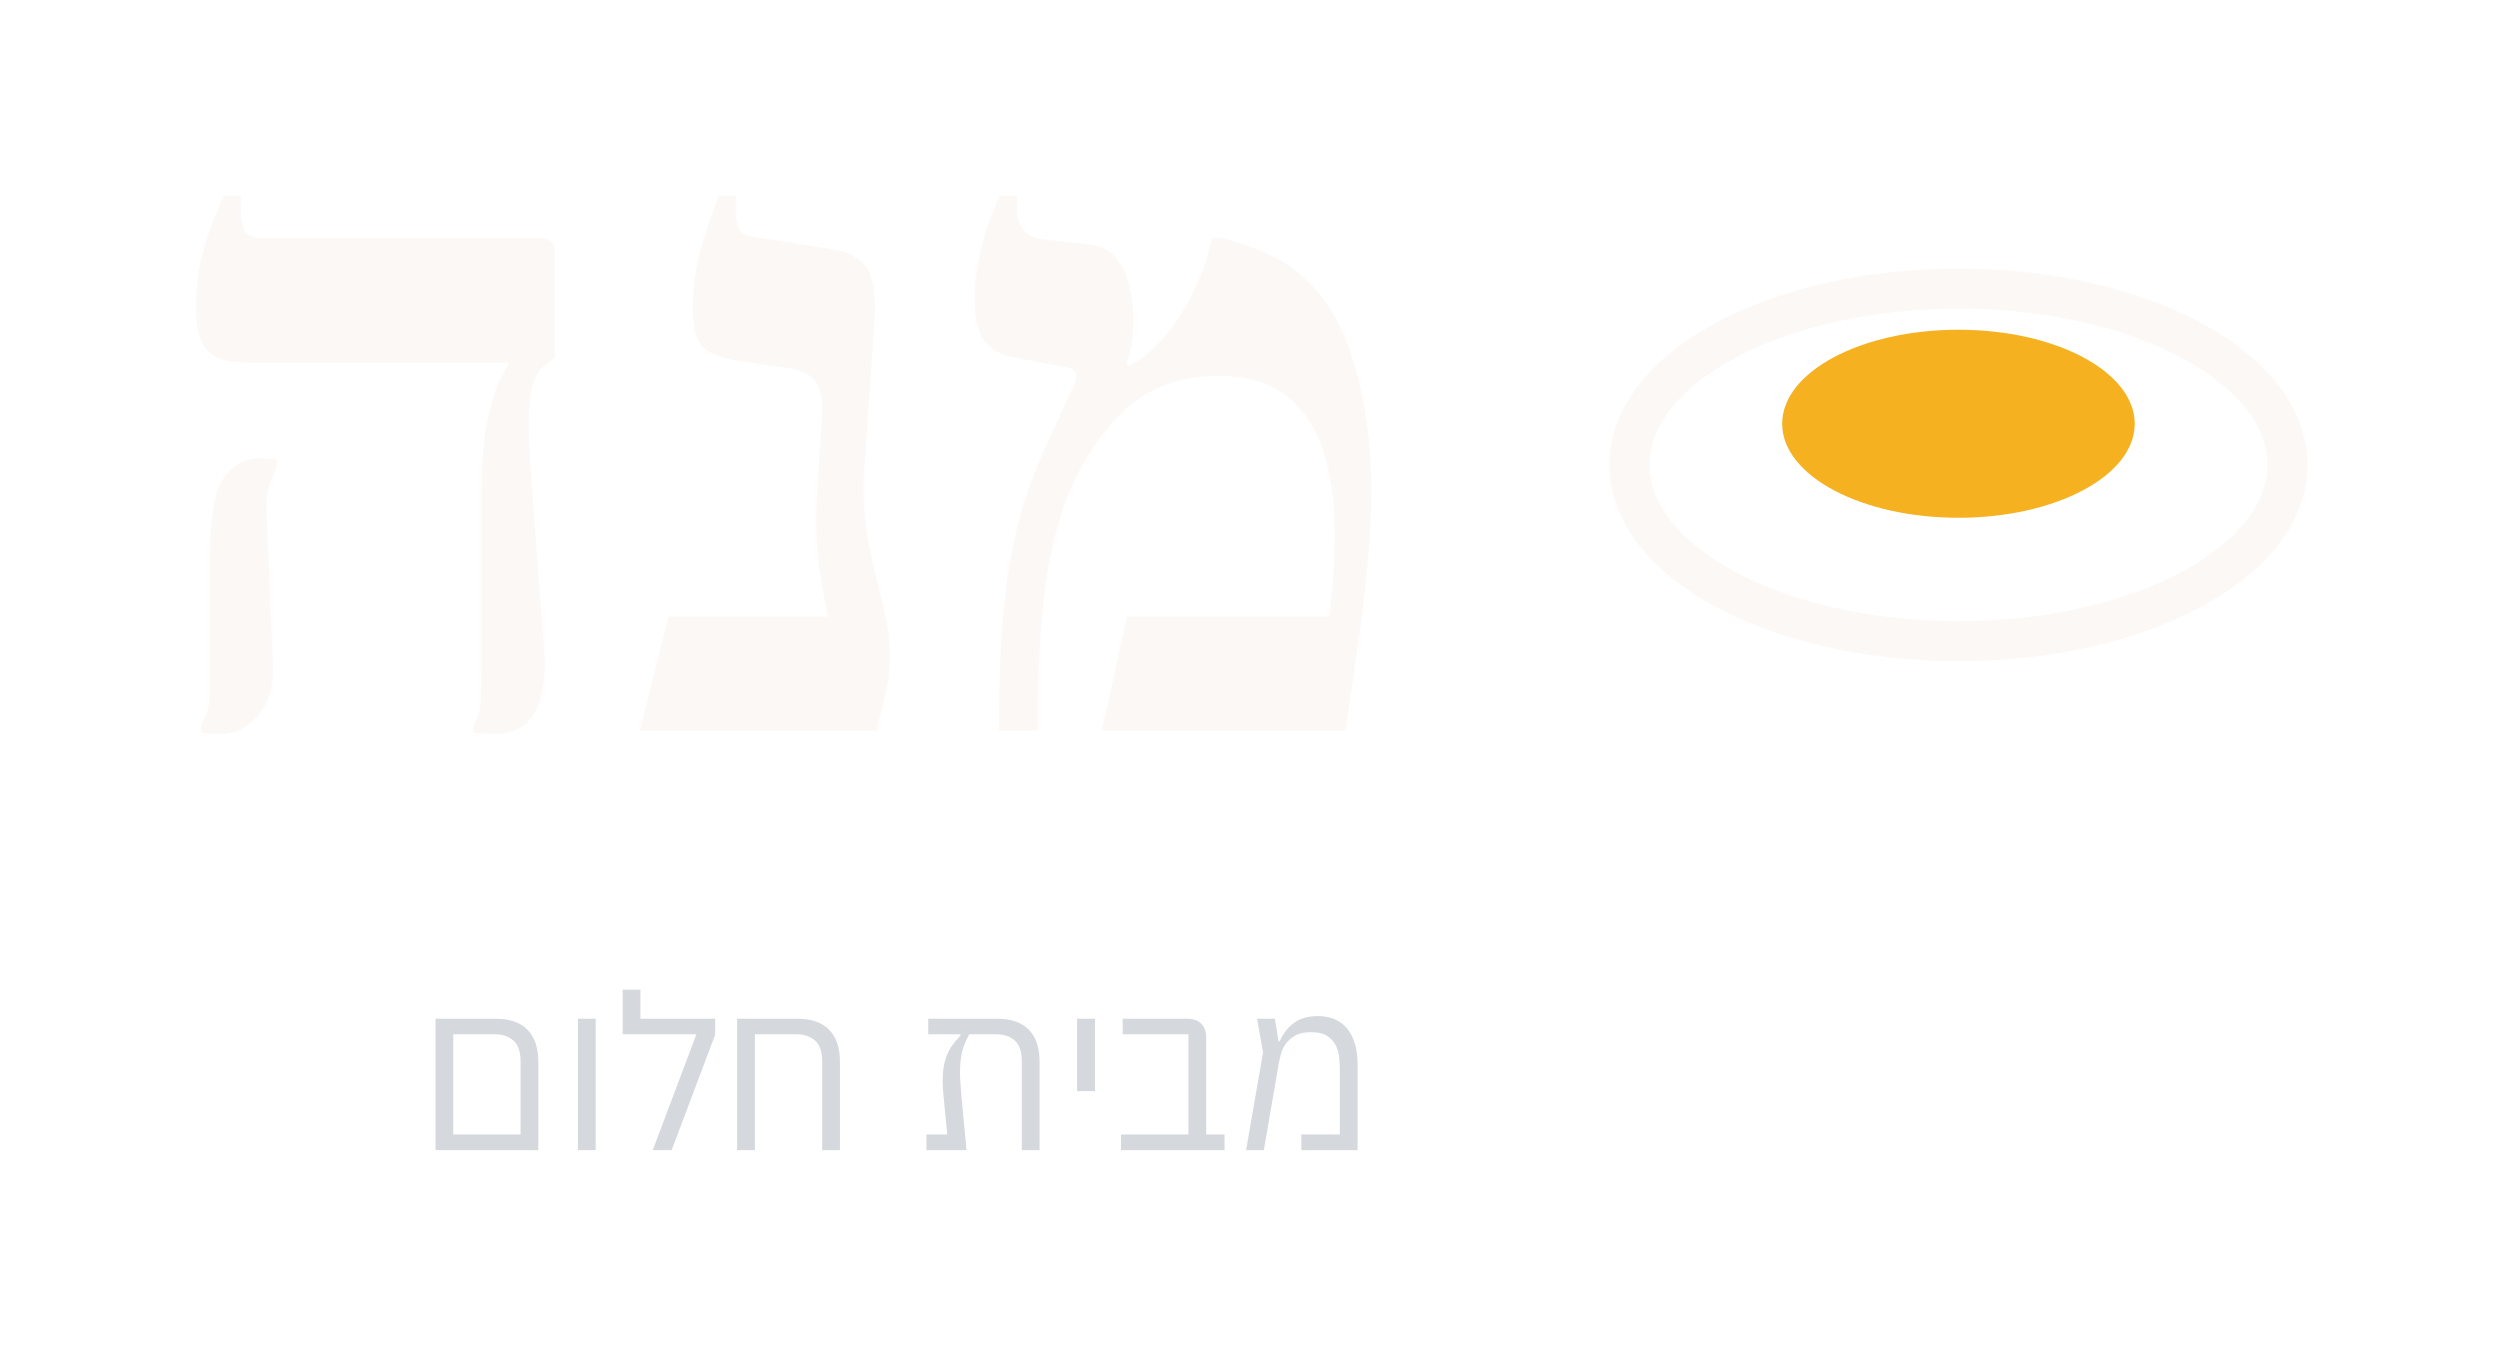
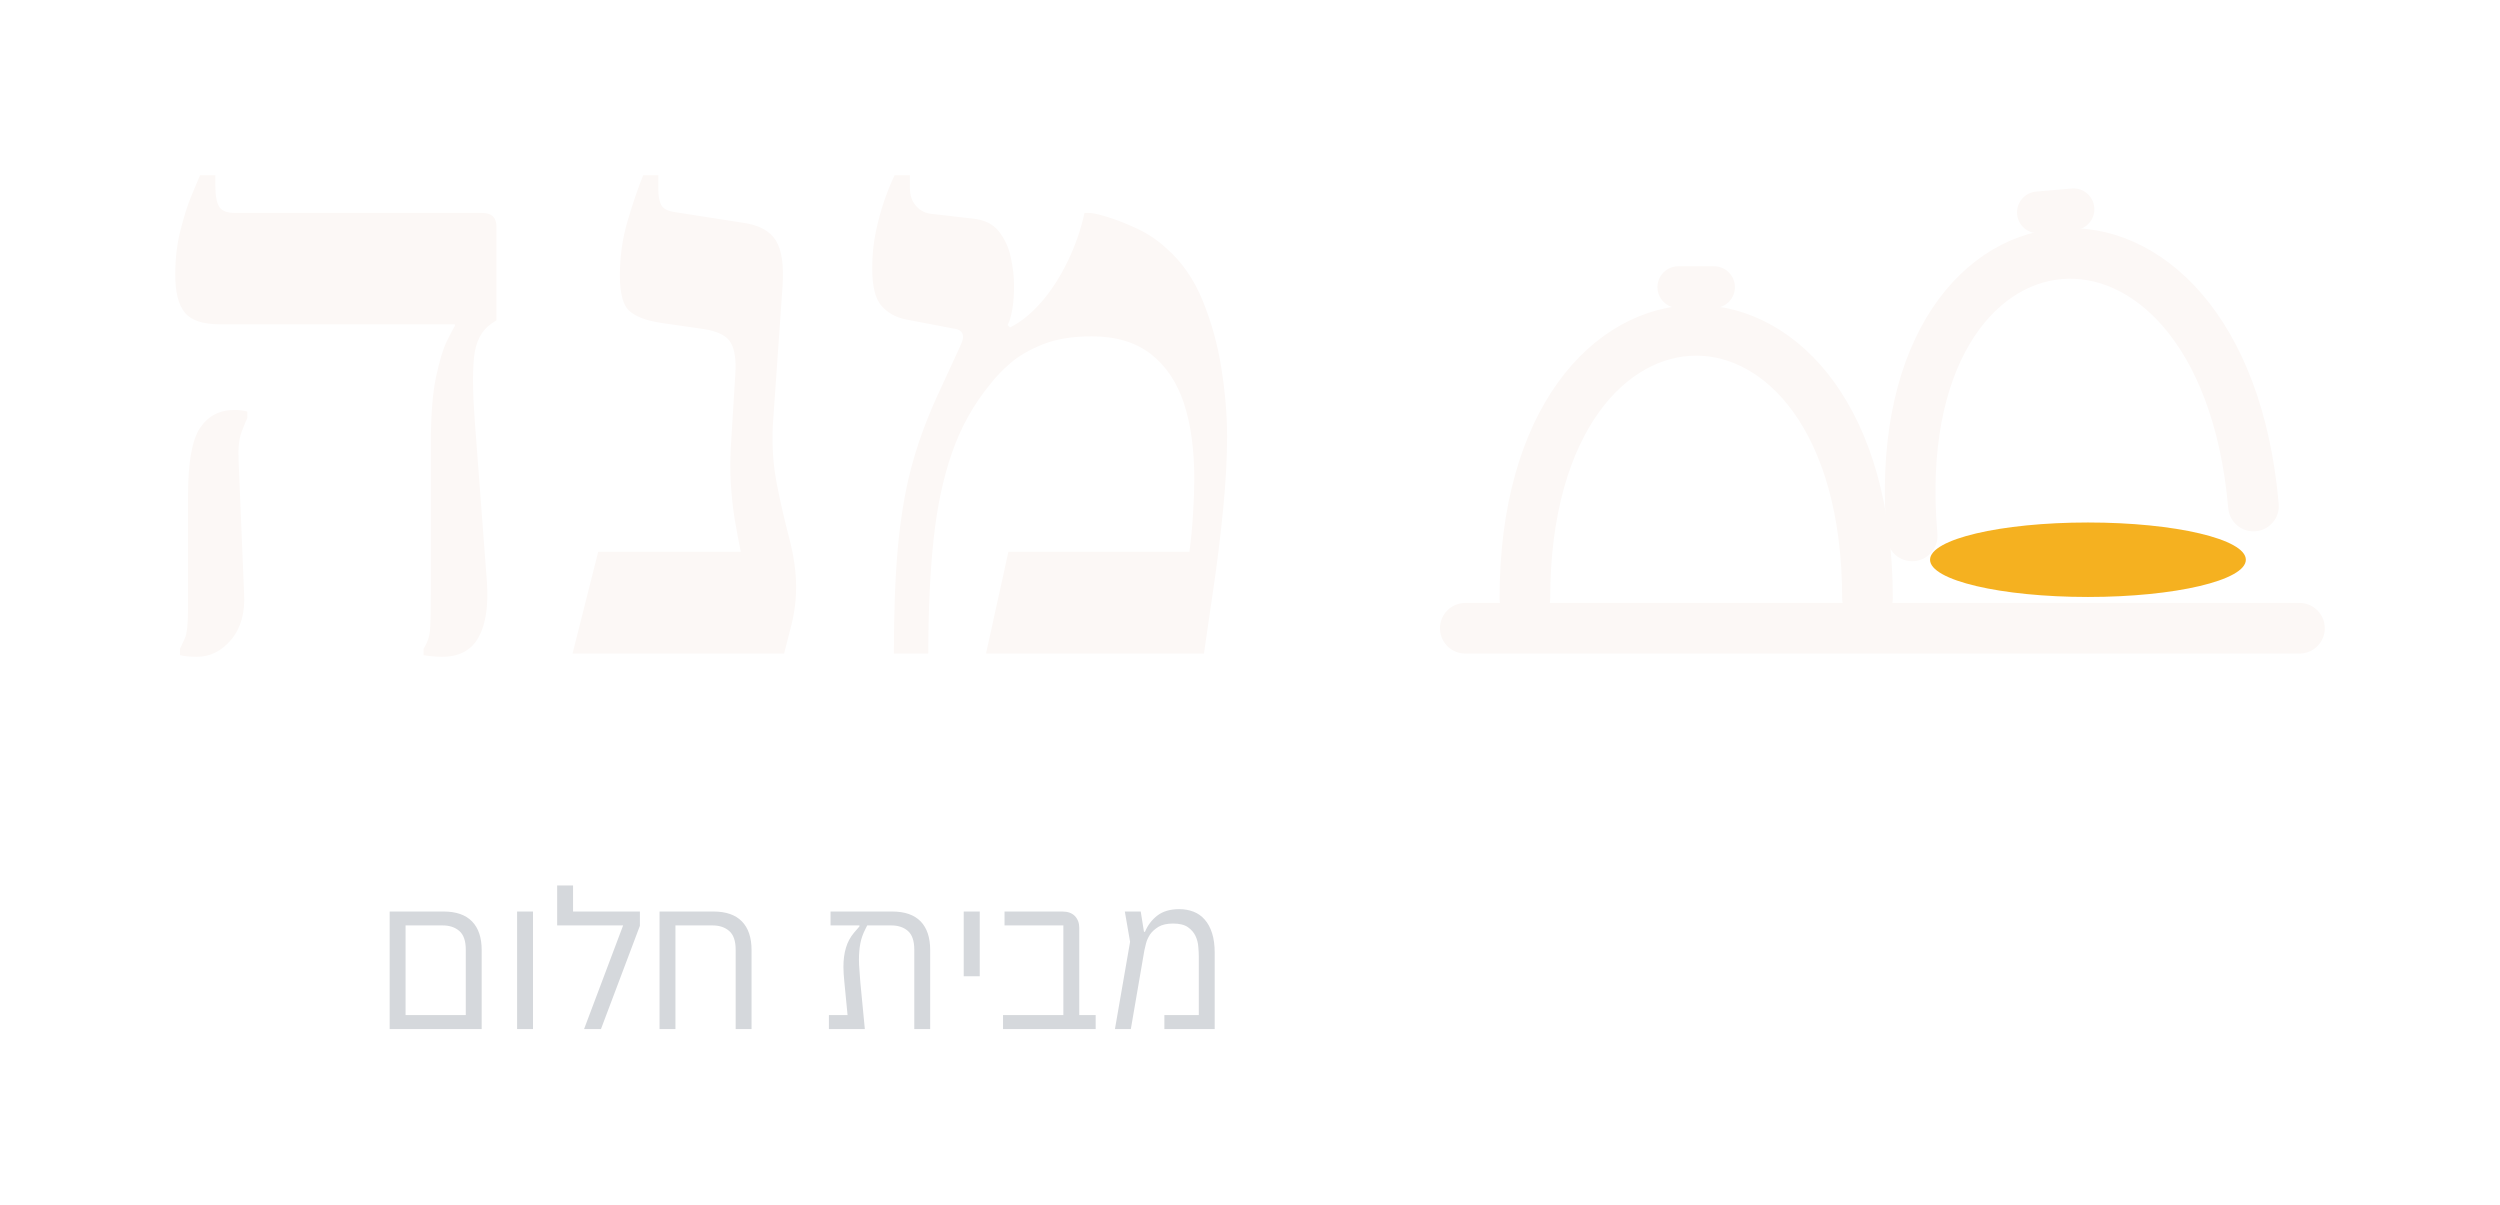
- <svg xmlns="http://www.w3.org/2000/svg" viewBox="0 0 178.7 96.21" width="178.7" height="96.21" role="img">
-   <g transform="translate(113.11 5.09) scale(0.84)">
-     <ellipse cx="32" cy="33.5" rx="28" ry="15" fill="none" stroke="#FCF8F6" stroke-width="3.4" />
-     <ellipse cx="32" cy="30" rx="15" ry="8" fill="#F5B120" />
+ <svg xmlns="http://www.w3.org/2000/svg" viewBox="0 0 199.72 96.21" width="199.72" height="96.21" role="img">
+   <g transform="translate(112.3 -9.31) scale(1.19)">
+     <ellipse cx="45.8" cy="45.4" rx="10.6" ry="2.5" fill="#F5B120" />
+     <path d="M4 50H60" stroke="#FCF8F6" stroke-width="3.4" stroke-linecap="round" fill="none" />
+     <path d="M8 48C8 24 31 24 31 48" stroke="#FCF8F6" stroke-width="3.4" stroke-linecap="round" fill="none" />
+     <rect x="16.9" y="25.7" width="5.2" height="2.8" rx="1.4" fill="#FCF8F6" />
+     <g transform="translate(0 -4.2) rotate(-5 34 48)">
+       <path d="M34 48C34 24 57 24 57 48" stroke="#FCF8F6" stroke-width="3.4" stroke-linecap="round" fill="none" />
+       <rect x="42.9" y="25.7" width="5.2" height="2.8" rx="1.4" fill="#FCF8F6" />
+     </g>
  </g>
  <path transform="translate(14 52.21)" fill="#FCF8F6" d="M21.31 0.26L21.31 0.26Q20.93 0.26 20.54 0.22Q20.16 0.19 19.84 0.13L19.84 0.13L19.84 -0.38Q20.29 -1.09 20.35 -1.86Q20.42 -2.62 20.42 -4.8L20.42 -4.8L20.42 -16.83Q20.42 -20.1 20.83 -22.08Q21.25 -24.06 21.73 -25.02Q22.21 -25.98 22.34 -26.18L22.34 -26.18L22.34 -26.3L3.58 -26.3Q1.54 -26.3 0.77 -27.23Q0 -28.16 0 -30.27L0 -30.27Q0 -32.19 0.42 -33.82Q0.83 -35.46 1.31 -36.61Q1.79 -37.76 1.98 -38.21L1.98 -38.21L3.2 -38.21L3.2 -37.5Q3.2 -36.16 3.52 -35.68Q3.84 -35.2 4.74 -35.2L4.74 -35.2L24.51 -35.2Q25.66 -35.2 25.66 -34.11L25.66 -34.11L25.66 -26.62L25.28 -26.37Q24.06 -25.54 23.87 -23.68Q23.68 -21.82 23.94 -18.43L23.94 -18.43L24.9 -5.7Q25.09 -2.82 24.22 -1.28Q23.36 0.26 21.31 0.26M1.73 0.26L1.73 0.26Q0.9 0.26 0.38 0.13L0.38 0.13L0.38 -0.38Q0.51 -0.64 0.77 -1.22Q1.02 -1.79 1.02 -3.52L1.02 -3.52L1.02 -12.61Q1.02 -16.58 1.98 -18.02Q2.94 -19.46 4.74 -19.46L4.74 -19.46Q5.06 -19.46 5.31 -19.42Q5.57 -19.39 5.76 -19.33L5.76 -19.33L5.76 -18.82Q5.63 -18.56 5.31 -17.73Q4.99 -16.9 5.06 -15.42L5.06 -15.42L5.5 -4.8Q5.63 -2.5 4.48 -1.12Q3.33 0.26 1.73 0.26M48.64 0L31.74 0L33.79 -8.13L45.18 -8.13Q44.93 -9.34 44.7 -10.69Q44.48 -12.03 44.38 -13.63Q44.29 -15.23 44.42 -17.09L44.42 -17.09L44.74 -22.27Q44.86 -24 44.38 -24.83Q43.9 -25.66 42.24 -25.92L42.24 -25.92L38.72 -26.43Q37.06 -26.69 36.29 -27.36Q35.52 -28.03 35.52 -30.21L35.52 -30.21Q35.52 -32.45 36.13 -34.53Q36.74 -36.61 37.38 -38.21L37.38 -38.21L38.59 -38.21L38.59 -37.12Q38.59 -36.29 38.82 -35.84Q39.04 -35.39 39.94 -35.26L39.94 -35.26L45.25 -34.43Q47.23 -34.18 47.97 -33.02Q48.7 -31.87 48.51 -29.25L48.51 -29.25L47.74 -18.24Q47.62 -15.81 48.06 -13.54Q48.51 -11.26 49.06 -9.18Q49.6 -7.1 49.6 -5.31L49.6 -5.31Q49.6 -3.71 49.18 -2.11Q48.77 -0.51 48.64 0L48.64 0M60.16 0L57.41 0Q57.41 -4.99 57.73 -8.48Q58.05 -11.97 58.78 -14.78Q59.52 -17.6 60.86 -20.54L60.86 -20.54L62.72 -24.58Q63.04 -25.22 62.88 -25.57Q62.72 -25.92 62.08 -25.98L62.08 -25.98L58.37 -26.69Q57.15 -26.94 56.42 -27.78Q55.68 -28.61 55.68 -30.78L55.68 -30.78Q55.68 -32.32 55.97 -33.7Q56.26 -35.07 56.67 -36.26Q57.09 -37.44 57.47 -38.21L57.47 -38.21L58.69 -38.21L58.69 -37.18Q58.69 -36.35 59.14 -35.81Q59.58 -35.26 60.29 -35.14L60.29 -35.14L63.68 -34.75Q65.09 -34.62 65.79 -33.73Q66.5 -32.83 66.75 -31.65Q67.01 -30.46 67.01 -29.38L67.01 -29.38Q67.01 -28.35 66.88 -27.55Q66.75 -26.75 66.5 -26.24L66.5 -26.24L66.69 -26.05Q67.97 -26.69 69.15 -28.03Q70.34 -29.38 71.26 -31.26Q72.19 -33.15 72.64 -35.2L72.64 -35.2L73.02 -35.2Q73.41 -35.2 74.46 -34.88Q75.52 -34.56 76.83 -33.95Q78.14 -33.34 79.17 -32.38L79.17 -32.38Q81.02 -30.78 82.08 -28.19Q83.14 -25.6 83.58 -22.75Q84.03 -19.9 84.03 -17.34L84.03 -17.34Q84.03 -14.72 83.71 -11.49Q83.39 -8.26 82.94 -5.22Q82.5 -2.18 82.18 0L82.18 0L64.77 0L66.56 -8.13L81.02 -8.13Q81.22 -9.6 81.31 -11.17Q81.41 -12.74 81.41 -13.95L81.41 -13.95Q81.41 -17.47 80.58 -20Q79.74 -22.53 77.92 -23.94Q76.1 -25.34 73.22 -25.34L73.22 -25.34Q70.91 -25.34 69.31 -24.7Q67.71 -24.06 66.72 -23.2Q65.73 -22.34 65.09 -21.5L65.09 -21.5Q63.1 -19.07 62.05 -16.03Q60.99 -12.99 60.58 -9.09Q60.16 -5.18 60.16 0L60.16 0" />
  <path transform="translate(31.13 82.21)" fill="#D5D8DC" d="M0 0L0 -9.39L4.31 -9.39Q5.81 -9.39 6.58 -8.6Q7.35 -7.81 7.35 -6.31L7.35 -6.31L7.35 0L0 0M1.27 -1.12L6.08 -1.12L6.08 -6.35Q6.08 -7.39 5.56 -7.84Q5.05 -8.28 4.23 -8.28L4.23 -8.28L1.27 -8.28L1.27 -1.12M10.18 0L10.18 -9.39L11.45 -9.39L11.45 0L10.18 0M15.53 0L18.65 -8.28L13.38 -8.28L13.38 -11.47L14.65 -11.47L14.65 -9.39L19.99 -9.39L19.99 -8.25L16.88 0L15.53 0M21.56 0L21.56 -9.39L25.87 -9.39Q27.37 -9.39 28.14 -8.6Q28.91 -7.81 28.91 -6.31L28.91 -6.31L28.91 0L27.64 0L27.64 -6.35Q27.64 -7.39 27.12 -7.84Q26.61 -8.28 25.79 -8.28L25.79 -8.28L22.83 -8.28L22.83 0L21.56 0M35.09 0L35.09 -1.12L36.58 -1.12L36.32 -3.8Q36.29 -4.11 36.27 -4.4Q36.25 -4.7 36.25 -4.96L36.25 -4.96Q36.25 -5.84 36.45 -6.49Q36.64 -7.15 37.09 -7.69L37.09 -7.69L37.53 -8.2L37.53 -8.28L35.22 -8.28L35.22 -9.39L40.15 -9.39Q41.65 -9.39 42.42 -8.6Q43.18 -7.81 43.18 -6.31L43.18 -6.31L43.18 0L41.91 0L41.91 -6.35Q41.91 -7.39 41.4 -7.84Q40.89 -8.28 40.07 -8.28L40.07 -8.28L38.15 -8.28L38.01 -8Q37.71 -7.42 37.6 -6.84Q37.49 -6.25 37.49 -5.55L37.49 -5.55Q37.49 -5.15 37.53 -4.7Q37.56 -4.25 37.6 -3.74L37.6 -3.74L37.96 0L35.09 0M45.86 -4.22L45.86 -9.39L47.14 -9.39L47.14 -4.22L45.86 -4.22M49 0L49 -1.12L53.82 -1.12L53.82 -8.28L49.12 -8.28L49.12 -9.39L53.74 -9.39Q54.39 -9.39 54.74 -9.03Q55.09 -8.66 55.09 -8.09L55.09 -8.09L55.09 -1.12L56.4 -1.12L56.4 0L49 0M57.94 0L59.15 -6.97L58.73 -9.39L60 -9.39L60.26 -7.77L60.34 -7.77Q60.67 -8.56 61.33 -9.07Q62 -9.58 63.07 -9.58L63.07 -9.58Q63.69 -9.58 64.21 -9.38Q64.73 -9.18 65.11 -8.75Q65.49 -8.32 65.7 -7.66Q65.91 -7.01 65.91 -6.09L65.91 -6.09L65.91 0L61.89 0L61.89 -1.12L64.64 -1.12L64.64 -5.81Q64.64 -6.12 64.6 -6.57Q64.57 -7.02 64.38 -7.43Q64.19 -7.84 63.77 -8.14Q63.35 -8.43 62.59 -8.43L62.59 -8.43Q61.86 -8.43 61.42 -8.17Q60.98 -7.9 60.74 -7.55Q60.51 -7.19 60.42 -6.83Q60.33 -6.46 60.29 -6.28L60.29 -6.28L59.21 0L57.94 0" />
</svg>
